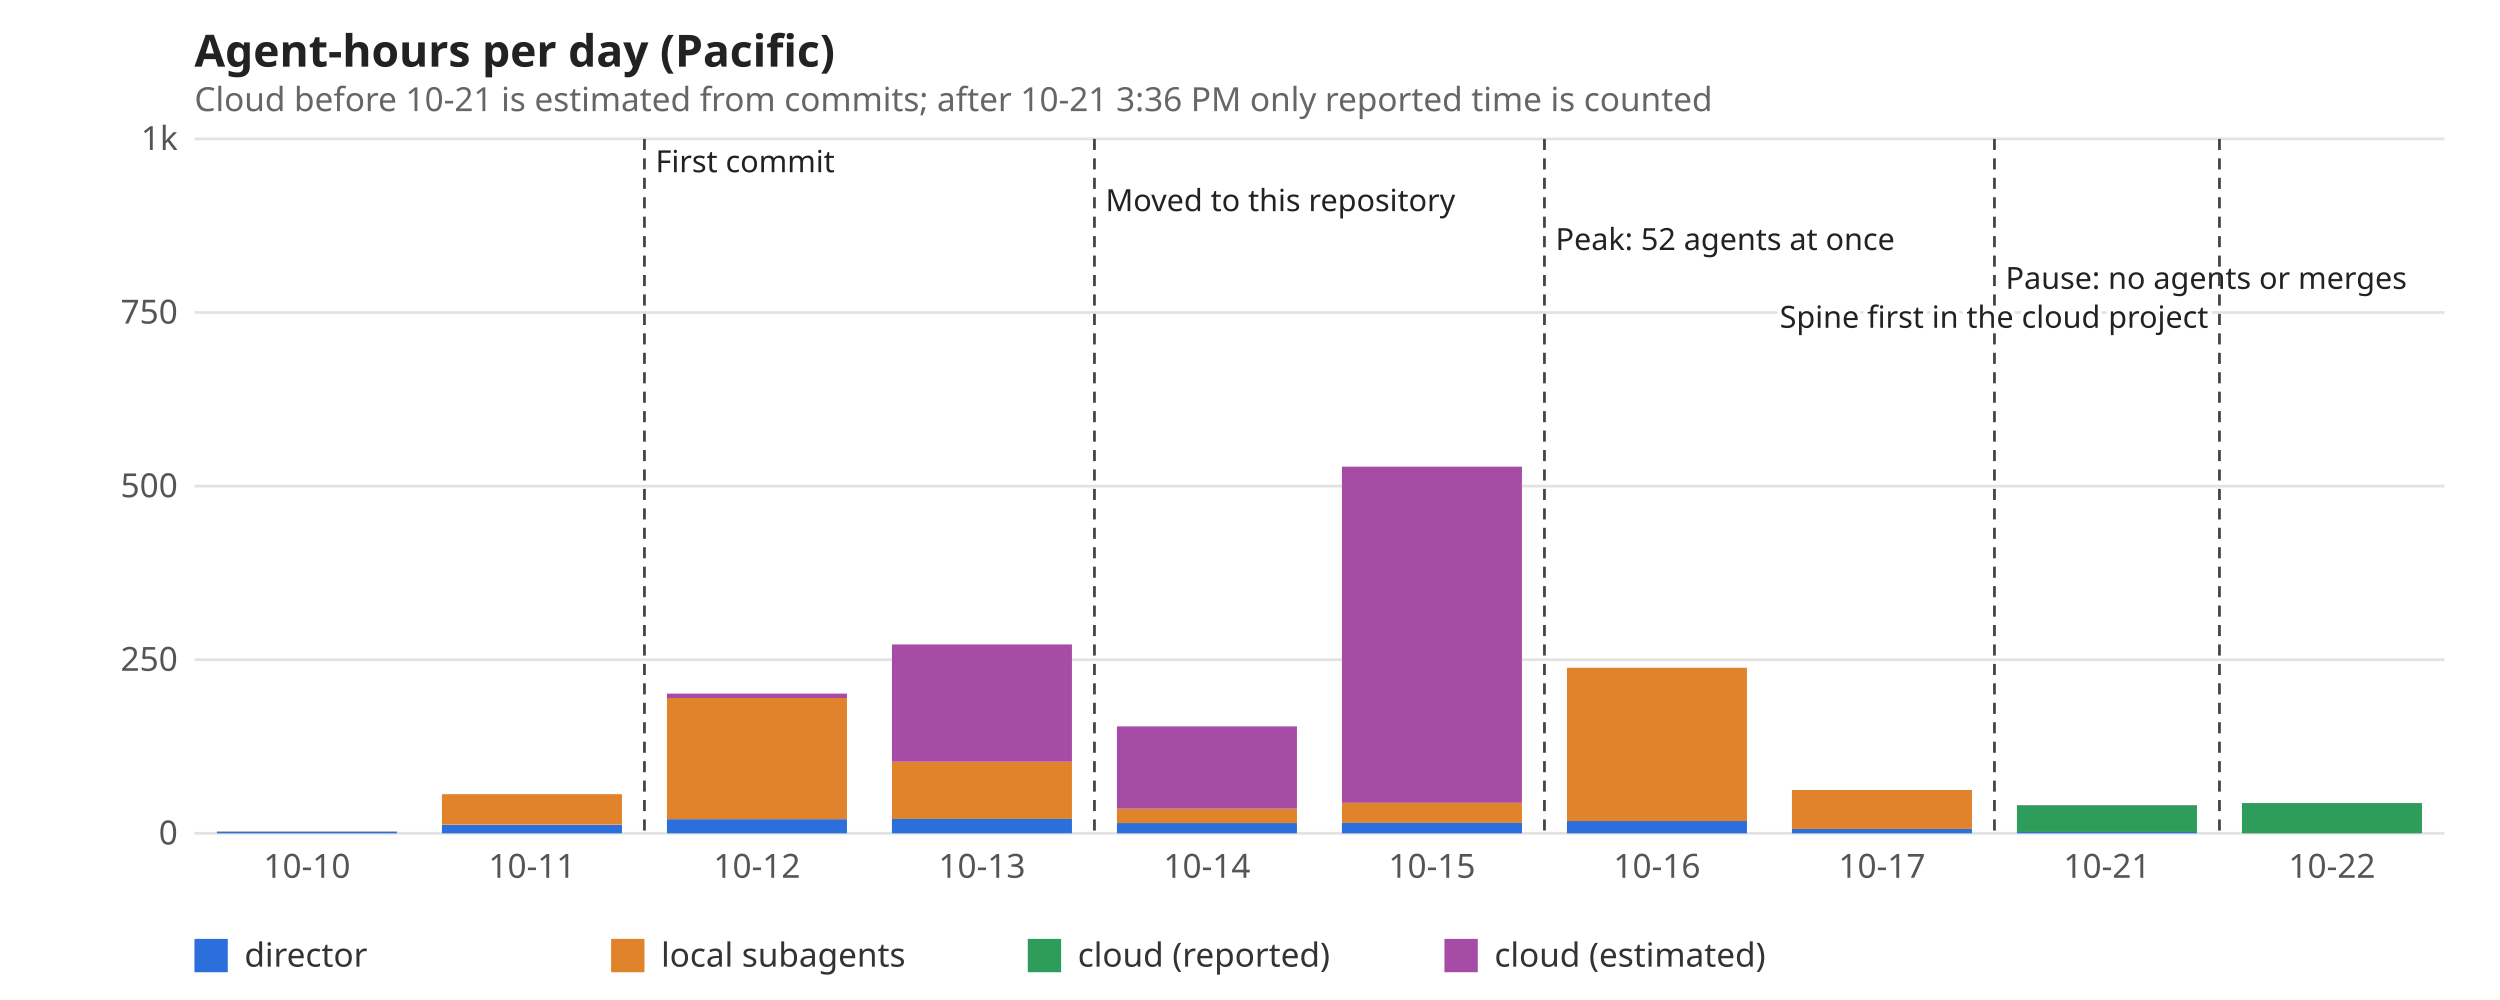
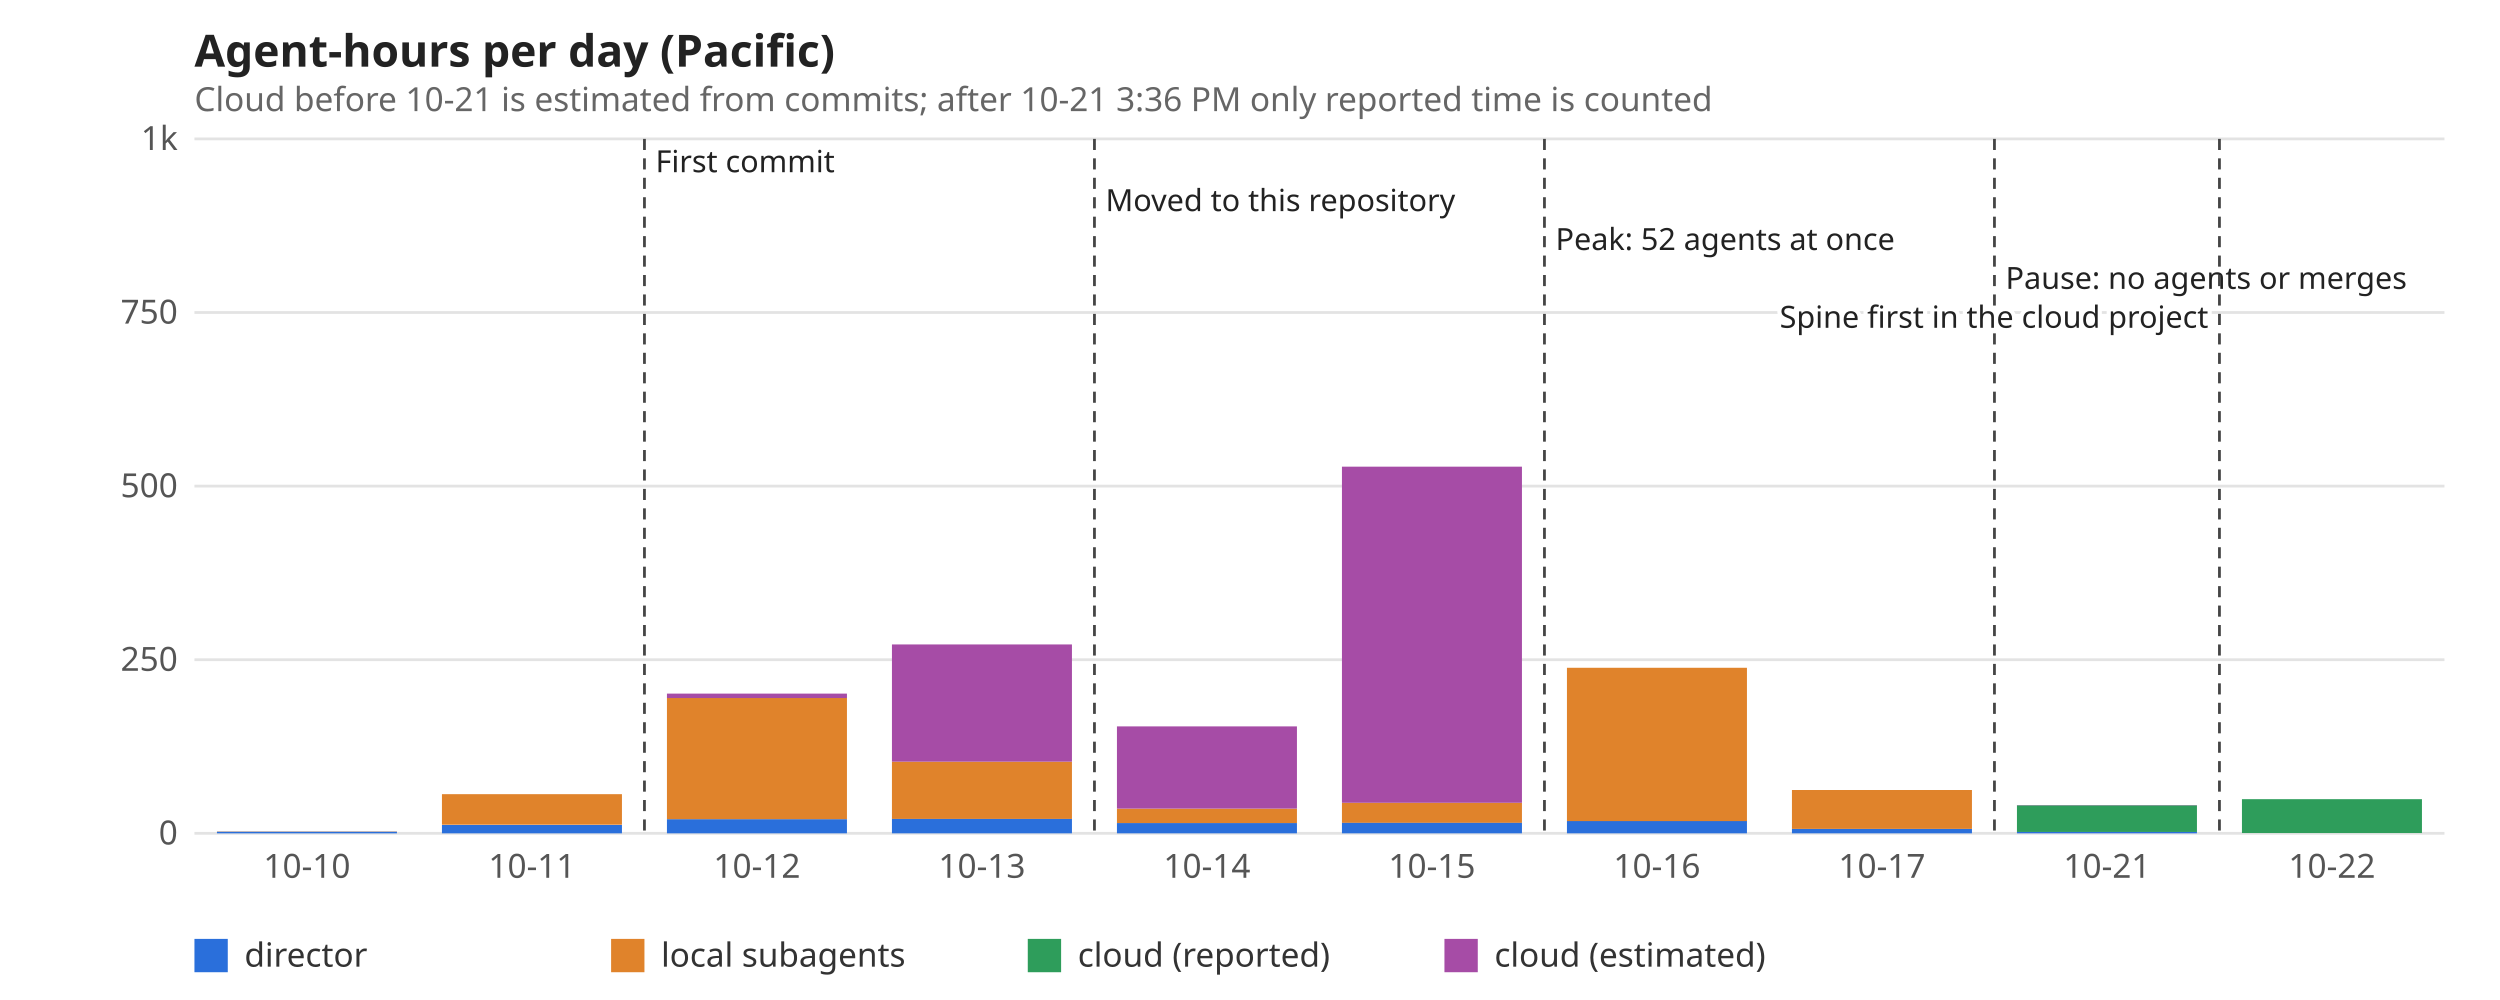
<svg xmlns="http://www.w3.org/2000/svg" viewBox="0 0 900 360" width="900" height="360" font-family="sans-serif" font-size="12">
  <rect width="900" height="360" fill="#fff" />
  <text x="70" y="24" font-size="16" font-weight="bold" fill="#222">Agent-hours per day (Pacific)</text>
  <text x="70" y="40" fill="#666">Cloud before 10-21 is estimated from commits; after 10-21 3:36 PM only reported time is counted</text>
  <line x1="70" x2="880" y1="300.0" y2="300.0" stroke="#e3e3e3" />
  <text x="64" y="304.0" text-anchor="end" fill="#555">0</text>
  <line x1="70" x2="880" y1="237.5" y2="237.5" stroke="#e3e3e3" />
  <text x="64" y="241.5" text-anchor="end" fill="#555">250</text>
  <line x1="70" x2="880" y1="175.0" y2="175.0" stroke="#e3e3e3" />
  <text x="64" y="179.0" text-anchor="end" fill="#555">500</text>
  <line x1="70" x2="880" y1="112.5" y2="112.5" stroke="#e3e3e3" />
  <text x="64" y="116.5" text-anchor="end" fill="#555">750</text>
  <line x1="70" x2="880" y1="50.0" y2="50.0" stroke="#e3e3e3" />
  <text x="64" y="54.0" text-anchor="end" fill="#555">1k</text>
  <text x="110.5" y="316" text-anchor="middle" fill="#555">10-10</text>
  <text x="191.5" y="316" text-anchor="middle" fill="#555">10-11</text>
  <text x="272.5" y="316" text-anchor="middle" fill="#555">10-12</text>
  <text x="353.5" y="316" text-anchor="middle" fill="#555">10-13</text>
  <text x="434.5" y="316" text-anchor="middle" fill="#555">10-14</text>
  <text x="515.5" y="316" text-anchor="middle" fill="#555">10-15</text>
  <text x="596.5" y="316" text-anchor="middle" fill="#555">10-16</text>
  <text x="677.5" y="316" text-anchor="middle" fill="#555">10-17</text>
  <text x="758.5" y="316" text-anchor="middle" fill="#555">10-21</text>
  <text x="839.5" y="316" text-anchor="middle" fill="#555">10-22</text>
  <rect x="78.1" y="299.4" width="64.8" height="0.6" fill="#2a6fdb" />
  <rect x="159.1" y="297.0" width="64.8" height="3.0" fill="#2a6fdb" />
  <rect x="240.1" y="294.9" width="64.8" height="5.1" fill="#2a6fdb" />
  <rect x="321.1" y="294.7" width="64.8" height="5.3" fill="#2a6fdb" />
  <rect x="402.1" y="296.3" width="64.8" height="3.7" fill="#2a6fdb" />
  <rect x="483.1" y="296.1" width="64.8" height="3.9" fill="#2a6fdb" />
  <rect x="564.1" y="295.5" width="64.8" height="4.5" fill="#2a6fdb" />
  <rect x="645.1" y="298.4" width="64.8" height="1.6" fill="#2a6fdb" />
  <rect x="726.1" y="299.4" width="64.8" height="0.6" fill="#2a6fdb" />
  <rect x="807.1" y="300.0" width="64.8" height="0.0" fill="#2a6fdb" />
  <rect x="78.1" y="299.3" width="64.8" height="0.1" fill="#e0832b" />
  <rect x="159.1" y="285.9" width="64.8" height="11.0" fill="#e0832b" />
  <rect x="240.1" y="251.2" width="64.8" height="43.7" fill="#e0832b" />
  <rect x="321.1" y="274.2" width="64.8" height="20.6" fill="#e0832b" />
  <rect x="402.1" y="291.1" width="64.8" height="5.2" fill="#e0832b" />
  <rect x="483.1" y="289.0" width="64.8" height="7.2" fill="#e0832b" />
  <rect x="564.1" y="240.4" width="64.8" height="55.2" fill="#e0832b" />
  <rect x="645.1" y="284.4" width="64.8" height="14.0" fill="#e0832b" />
  <rect x="726.1" y="299.4" width="64.8" height="0.0" fill="#e0832b" />
  <rect x="726.1" y="289.9" width="64.8" height="9.6" fill="#2e9d5b" />
-   <rect x="807.1" y="289.1" width="64.8" height="10.9" fill="#2e9d5b" />
+   <rect x="807.1" y="287.7" width="64.8" height="12.2" fill="#2e9d5b" />
  <rect x="240.1" y="249.7" width="64.8" height="1.6" fill="#a64ca6" />
  <rect x="321.1" y="232.0" width="64.8" height="42.2" fill="#a64ca6" />
  <rect x="402.1" y="261.5" width="64.8" height="29.6" fill="#a64ca6" />
  <rect x="483.1" y="168.0" width="64.8" height="121.0" fill="#a64ca6" />
  <rect x="726.1" y="289.8" width="64.8" height="0.1" fill="#a64ca6" />
  <line x1="232.0" x2="232.0" y1="50" y2="300" stroke="#444" stroke-dasharray="4 3" />
  <text x="236.0" y="62" text-anchor="start" font-size="11" fill="#222" stroke="#fff" stroke-width="3" paint-order="stroke">First commit</text>
  <line x1="394.0" x2="394.0" y1="50" y2="300" stroke="#444" stroke-dasharray="4 3" />
  <text x="398.0" y="76" text-anchor="start" font-size="11" fill="#222" stroke="#fff" stroke-width="3" paint-order="stroke">Moved to this repository</text>
  <line x1="556.0" x2="556.0" y1="50" y2="300" stroke="#444" stroke-dasharray="4 3" />
  <text x="560.0" y="90" text-anchor="start" font-size="11" fill="#222" stroke="#fff" stroke-width="3" paint-order="stroke">Peak: 52 agents at once</text>
  <line x1="718.0" x2="718.0" y1="50" y2="300" stroke="#444" stroke-dasharray="4 3" />
  <text x="722.0" y="104" text-anchor="start" font-size="11" fill="#222" stroke="#fff" stroke-width="3" paint-order="stroke">Pause: no agents or merges</text>
  <line x1="799.0" x2="799.0" y1="50" y2="300" stroke="#444" stroke-dasharray="4 3" />
  <text x="795.0" y="118" text-anchor="end" font-size="11" fill="#222" stroke="#fff" stroke-width="3" paint-order="stroke">Spine first in the cloud project</text>
  <rect x="70" y="338" width="12" height="12" fill="#2a6fdb" />
  <text x="88" y="348" fill="#333">director</text>
  <rect x="220" y="338" width="12" height="12" fill="#e0832b" />
  <text x="238" y="348" fill="#333">local subagents</text>
  <rect x="370" y="338" width="12" height="12" fill="#2e9d5b" />
  <text x="388" y="348" fill="#333">cloud (reported)</text>
  <rect x="520" y="338" width="12" height="12" fill="#a64ca6" />
  <text x="538" y="348" fill="#333">cloud (estimated)</text>
</svg>
